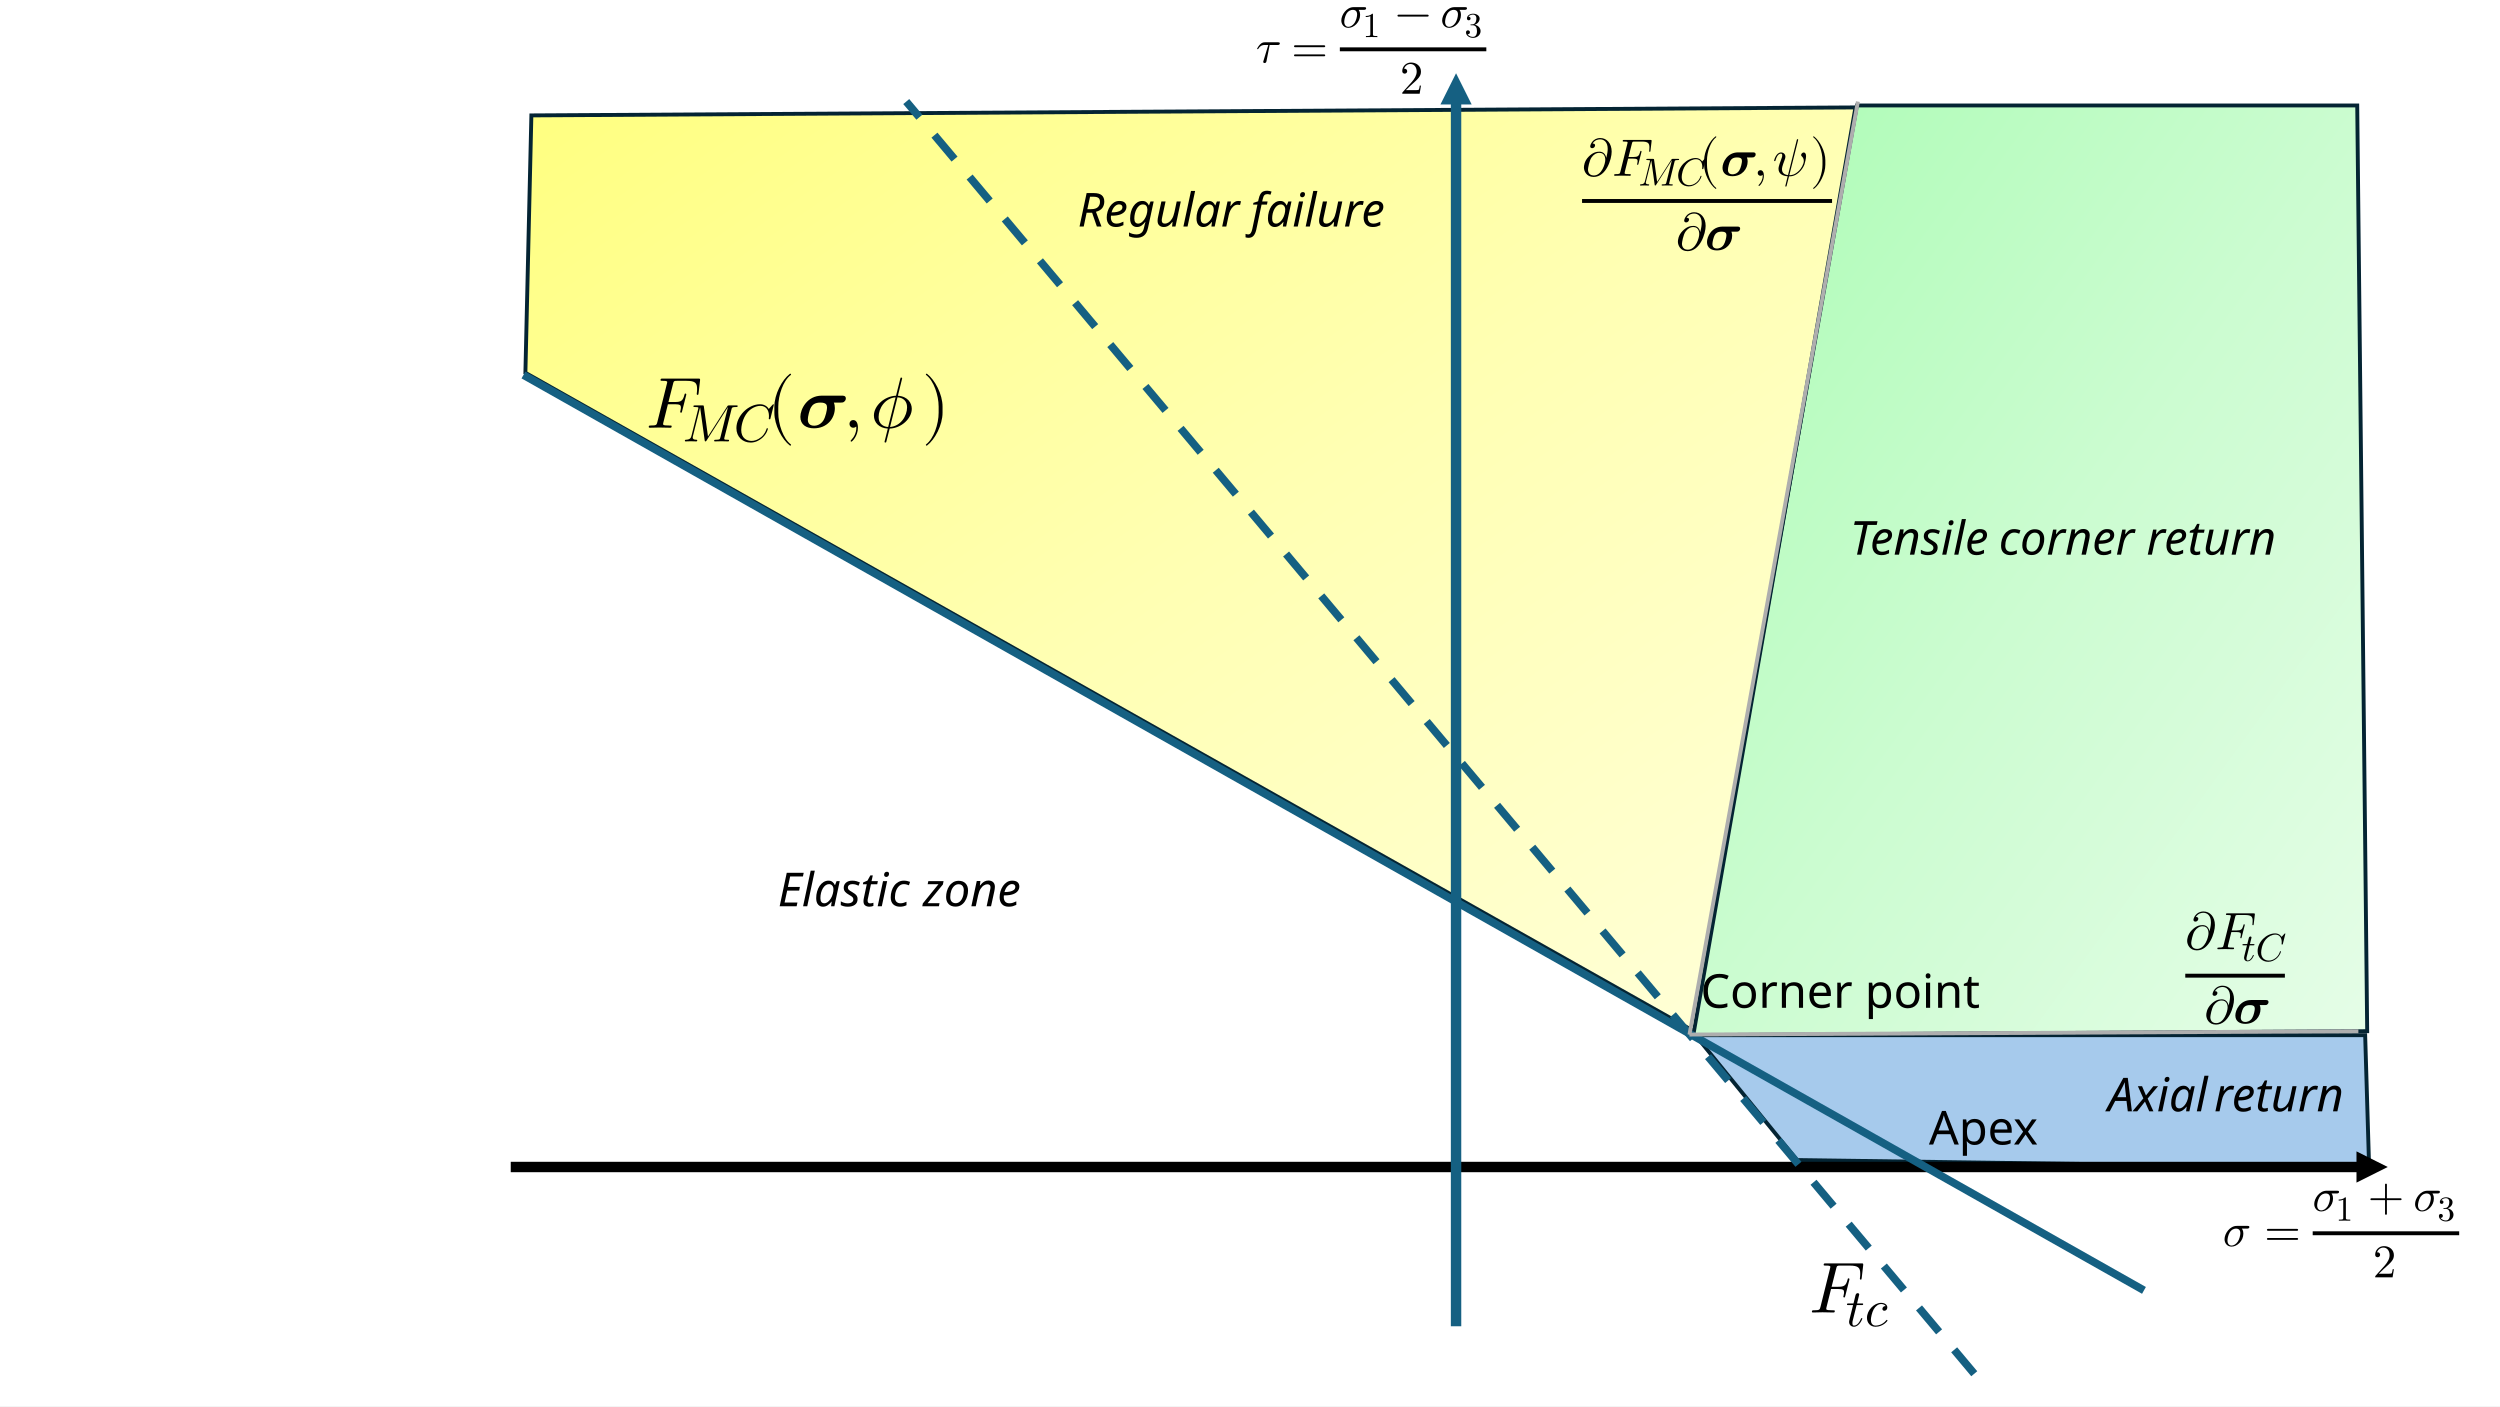
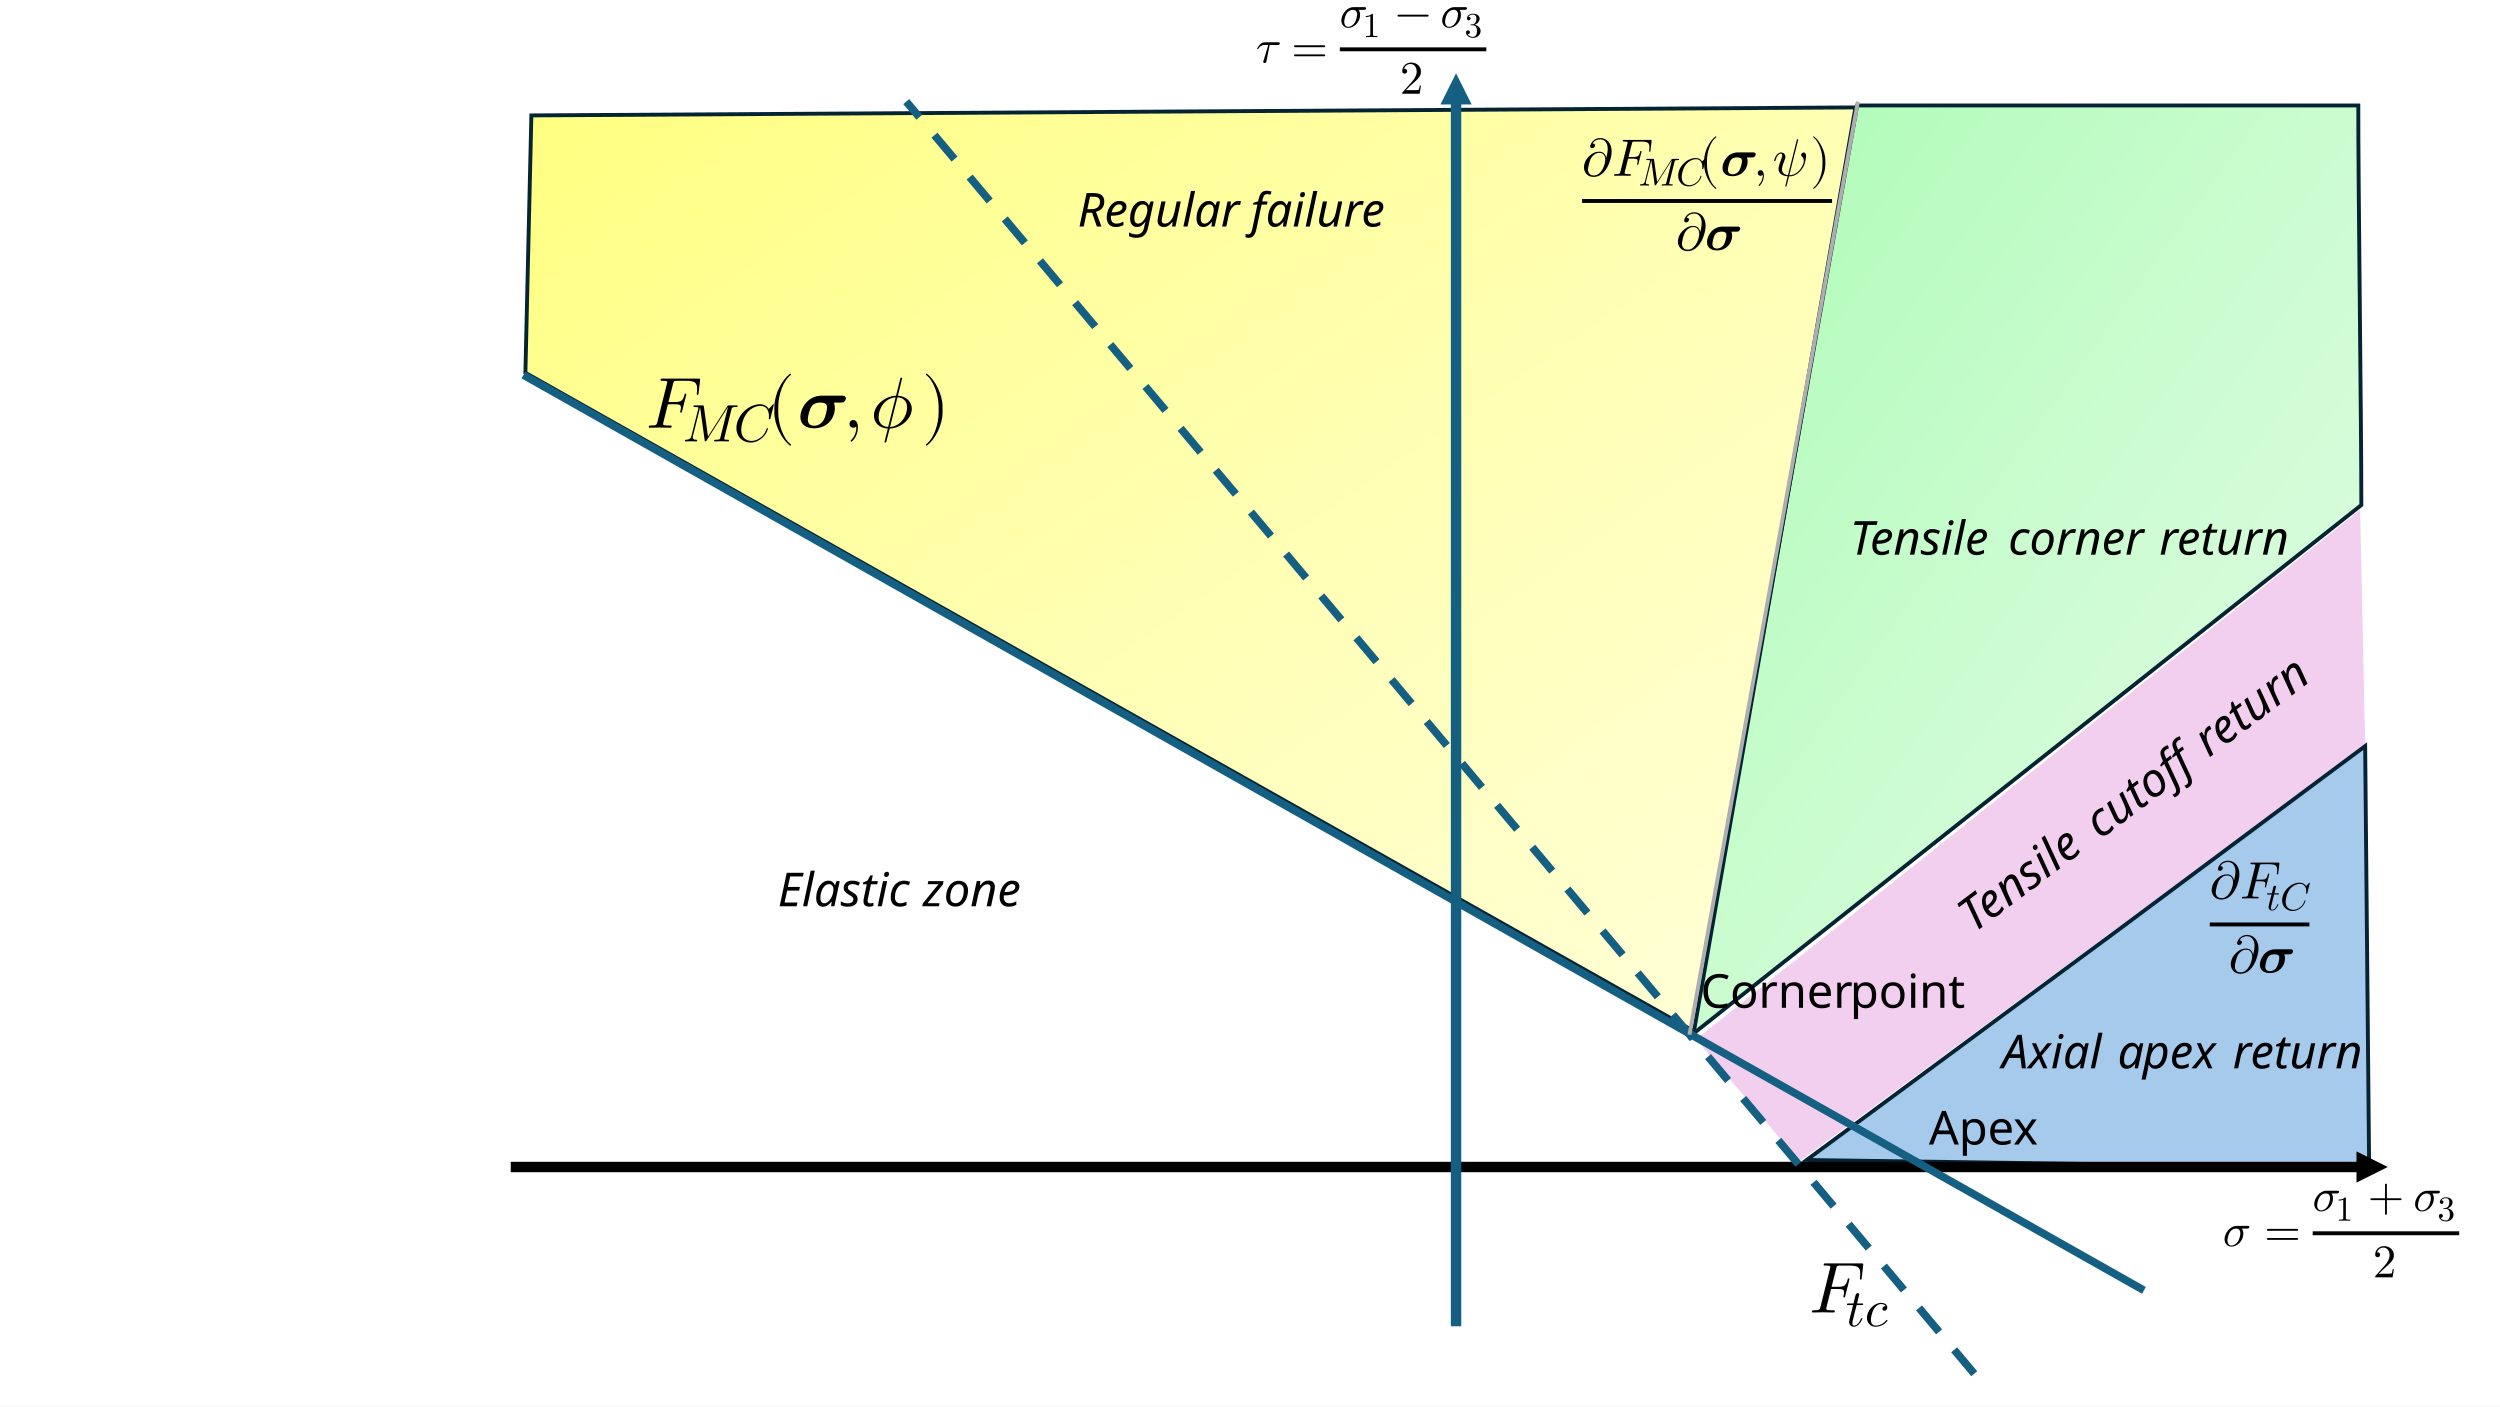
<svg xmlns="http://www.w3.org/2000/svg" width="1280" height="720" overflow="hidden">
  <defs>
    <clipPath id="clip0">
      <rect x="0" y="0" width="1280" height="720" />
    </clipPath>
-     <linearGradient x1="812.615" y1="127.443" x2="1265.38" y2="456.557" gradientUnits="userSpaceOnUse" spreadMethod="reflect" id="fill1">
+     <linearGradient x1="811.73" y1="129.313" x2="1263.27" y2="454.687" gradientUnits="userSpaceOnUse" spreadMethod="reflect" id="fill1">
      <stop offset="0" stop-color="#ABFCB4" />
      <stop offset="0.5" stop-color="#CBFCD0" />
      <stop offset="1" stop-color="#E5FDE7" />
    </linearGradient>
    <linearGradient x1="387.883" y1="-27.572" x2="831.117" y2="610.572" gradientUnits="userSpaceOnUse" spreadMethod="reflect" id="fill2">
      <stop offset="0" stop-color="#FFFF80" />
      <stop offset="0.5" stop-color="#FFFFB3" />
      <stop offset="1" stop-color="#FFFFDA" />
    </linearGradient>
  </defs>
  <g clip-path="url(#clip0)">
    <rect x="0" y="0" width="1280" height="720" fill="#FFFFFF" />
-     <path d="M868 530 920.056 593.94 1213 598 1210.96 530 868 530Z" stroke="#042433" stroke-width="2" stroke-miterlimit="8" fill="#A6CAEC" fill-rule="evenodd" />
-     <path d="M950.714 54 866 530 1212 527.957 1206.9 54 950.714 54Z" stroke="#042433" stroke-width="2" stroke-miterlimit="8" fill="url(#fill1)" fill-rule="evenodd" />
+     <path d="M867 531.979 1209.34 259 1212 382.596 921.1 596 867 531.979Z" stroke="#FFFFFF" stroke-width="2" stroke-miterlimit="8" fill="#F2CFEE" fill-rule="evenodd" />
+     <path d="M1083.22 477.119 925 593.914 1213 598 1210.96 382 1083.22 477.119Z" stroke="#042433" stroke-width="2" stroke-miterlimit="8" fill="#A6CAEC" fill-rule="evenodd" />
+     <path d="M950.85 54 866 530 1209 258.576C1209.07 221.797 1207.37 90.779 1207.45 54L950.85 54Z" stroke="#042433" stroke-width="2" stroke-miterlimit="8" fill="url(#fill1)" fill-rule="evenodd" />
    <path d="M269 190.872 867.3 528 950 55 272.063 59.086 269 190.872Z" stroke="#042433" stroke-width="2" stroke-miterlimit="8" fill="url(#fill2)" fill-rule="evenodd" />
    <path d="M261.5 594.833 1209.19 594.833 1209.19 600.167 261.5 600.167ZM1206.52 589.5 1222.52 597.5 1206.52 605.5Z" />
    <path d="M2.667-4.36388e-07 2.667 628.218-2.667 628.218-2.667 4.36388e-07ZM8 625.551 0 641.551-8 625.551Z" fill="#156082" transform="matrix(1 0 0 -1 745.5 679.051)" />
    <path d="M268 192 1097.71 660.68" stroke="#156082" stroke-width="4" stroke-miterlimit="8" fill="none" fill-rule="evenodd" />
    <path d="M1010.82 703.354 464 52" stroke="#156082" stroke-width="4" stroke-miterlimit="8" stroke-dasharray="16 12" fill="none" fill-rule="evenodd" />
-     <path d="M0 0 342.488 1.694" stroke="#AEAEAE" stroke-width="2" stroke-miterlimit="8" fill="none" fill-rule="evenodd" transform="matrix(1 0 0 -1 865 529.694)" />
    <path d="M0 0 86.239 477.761" stroke="#AEAEAE" stroke-width="2" stroke-miterlimit="8" fill="none" fill-rule="evenodd" transform="matrix(1 0 0 -1 865 529.761)" />
    <text font-family="Aptos,Aptos_MSFontService,sans-serif" font-weight="400" font-size="24" transform="translate(987.598 586)">Apex</text>
-     <text font-family="Aptos,Aptos_MSFontService,sans-serif" font-weight="400" font-size="24" transform="translate(870.669 516)">Corner point</text>
+     <text font-family="Aptos,Aptos_MSFontService,sans-serif" font-weight="400" font-size="24" transform="translate(870.669 516)">Corner</text>
+     <text font-family="Aptos,Aptos_MSFontService,sans-serif" font-weight="400" font-size="24" transform="translate(947.169 516)">point</text>
    <text font-family="Cambria Math,Cambria Math_MSFontService,sans-serif" font-weight="400" font-size="37" transform="translate(926.277 672)">𝐹</text>
    <text font-family="Cambria Math,Cambria Math_MSFontService,sans-serif" font-weight="400" font-size="27" transform="translate(945.03 679)">𝑡𝑐</text>
    <text font-family="Cambria Math,Cambria Math_MSFontService,sans-serif" font-weight="400" font-size="37" transform="translate(330.749 219)">𝐹</text>
    <text font-family="Cambria Math,Cambria Math_MSFontService,sans-serif" font-weight="400" font-size="27" transform="translate(349.502 226)">𝑀𝐶</text>
    <text font-family="Cambria Math,Cambria Math_MSFontService,sans-serif" font-weight="400" font-size="37" transform="translate(392.742 219)">(</text>
    <text font-family="Cambria Math,Cambria Math_MSFontService,sans-serif" font-weight="400" font-size="37" transform="translate(408.242 219)">𝝈</text>
    <text font-family="Cambria Math,Cambria Math_MSFontService,sans-serif" font-weight="400" font-size="37" transform="translate(431.742 219)">,</text>
    <text font-family="Cambria Math,Cambria Math_MSFontService,sans-serif" font-weight="400" font-size="37" transform="translate(445.629 219)">𝜙</text>
    <text font-family="Cambria Math,Cambria Math_MSFontService,sans-serif" font-weight="400" font-size="37" transform="translate(471.929 219)">)</text>
    <text font-family="Cambria Math,Cambria Math_MSFontService,sans-serif" font-weight="400" font-size="27" transform="translate(809.893 90)">𝜕</text>
    <text font-family="Cambria Math,Cambria Math_MSFontService,sans-serif" font-weight="400" font-size="27" transform="translate(825.406 90)">𝐹</text>
    <text font-family="Cambria Math,Cambria Math_MSFontService,sans-serif" font-weight="400" font-size="20" transform="translate(838.826 95)">𝑀𝐶</text>
    <text font-family="Cambria Math,Cambria Math_MSFontService,sans-serif" font-weight="400" font-size="27" transform="translate(869.786 90)">(</text>
    <text font-family="Cambria Math,Cambria Math_MSFontService,sans-serif" font-weight="400" font-size="27" transform="translate(880.786 90)">𝝈</text>
    <text font-family="Cambria Math,Cambria Math_MSFontService,sans-serif" font-weight="400" font-size="27" transform="translate(897.62 90)">,</text>
    <text font-family="Cambria Math,Cambria Math_MSFontService,sans-serif" font-weight="400" font-size="27" transform="translate(907.566 90)">𝜓</text>
    <text font-family="Cambria Math,Cambria Math_MSFontService,sans-serif" font-weight="400" font-size="27" transform="translate(926.793 90)">)</text>
    <text font-family="Cambria Math,Cambria Math_MSFontService,sans-serif" font-weight="400" font-size="27" transform="translate(858.006 128)">𝜕</text>
    <text font-family="Cambria Math,Cambria Math_MSFontService,sans-serif" font-weight="400" font-size="27" transform="translate(872.84 128)">𝝈</text>
    <path d="M810.013 101.9 842.013 101.9 874.013 101.9 906.013 101.9 938.013 101.9 938.013 103.9 906.013 103.9 874.013 103.9 842.013 103.9 810.013 103.9Z" fill-rule="evenodd" />
-     <text font-family="Cambria Math,Cambria Math_MSFontService,sans-serif" font-weight="400" font-size="27" transform="translate(1118.75 486)">𝜕</text>
-     <text font-family="Cambria Math,Cambria Math_MSFontService,sans-serif" font-weight="400" font-size="27" transform="translate(1134.26 486)">𝐹</text>
-     <text font-family="Cambria Math,Cambria Math_MSFontService,sans-serif" font-weight="400" font-size="20" transform="translate(1147.68 492)">𝑡𝐶</text>
-     <text font-family="Cambria Math,Cambria Math_MSFontService,sans-serif" font-weight="400" font-size="27" transform="translate(1128.53 524)">𝜕</text>
-     <text font-family="Cambria Math,Cambria Math_MSFontService,sans-serif" font-weight="400" font-size="27" transform="translate(1143.36 524)">𝝈</text>
-     <path d="M1118.86 498.548 1135.86 498.548 1152.86 498.548 1169.86 498.548 1169.86 500.548 1152.86 500.548 1135.86 500.548 1118.86 500.548Z" fill-rule="evenodd" />
+     <text font-family="Cambria Math,Cambria Math_MSFontService,sans-serif" font-weight="400" font-size="27" transform="translate(1131.3 460)">𝜕</text>
+     <text font-family="Cambria Math,Cambria Math_MSFontService,sans-serif" font-weight="400" font-size="27" transform="translate(1146.81 460)">𝐹</text>
+     <text font-family="Cambria Math,Cambria Math_MSFontService,sans-serif" font-weight="400" font-size="20" transform="translate(1160.23 466)">𝑡𝐶</text>
+     <text font-family="Cambria Math,Cambria Math_MSFontService,sans-serif" font-weight="400" font-size="27" transform="translate(1141.08 498)">𝜕</text>
+     <text font-family="Cambria Math,Cambria Math_MSFontService,sans-serif" font-weight="400" font-size="27" transform="translate(1155.91 498)">𝝈</text>
+     <path d="M1131.41 472.317 1148.41 472.317 1165.41 472.317 1182.41 472.317 1182.41 474.317 1165.41 474.317 1148.41 474.317 1131.41 474.317Z" fill-rule="evenodd" />
    <text font-family="Aptos,Aptos_MSFontService,sans-serif" font-style="italic" font-weight="400" font-size="24" transform="translate(551.738 116)">Regular</text>
    <text font-family="Aptos,Aptos_MSFontService,sans-serif" font-style="italic" font-weight="400" font-size="24" transform="translate(640.405 116)">failure</text>
    <text font-family="Aptos,Aptos_MSFontService,sans-serif" font-style="italic" font-weight="400" font-size="24" transform="translate(947.146 284)">Tensile</text>
-     <text font-family="Aptos,Aptos_MSFontService,sans-serif" font-style="italic" font-weight="400" font-size="24" transform="translate(1023.39 284)">corner return</text>
-     <text font-family="Aptos,Aptos_MSFontService,sans-serif" font-style="italic" font-weight="400" font-size="24" transform="translate(1079.22 569)">Axial</text>
-     <text font-family="Aptos,Aptos_MSFontService,sans-serif" font-style="italic" font-weight="400" font-size="24" transform="translate(1133.62 569)">return</text>
+     <text font-family="Aptos,Aptos_MSFontService,sans-serif" font-style="italic" font-weight="400" font-size="24" transform="translate(1028.23 284)">corner</text>
+     <text font-family="Aptos,Aptos_MSFontService,sans-serif" font-style="italic" font-weight="400" font-size="24" transform="translate(1105.56 284)">return</text>
+     <text font-family="Aptos,Aptos_MSFontService,sans-serif" font-style="italic" font-weight="400" font-size="24" transform="translate(1024.95 547)">Axial</text>
+     <text font-family="Aptos,Aptos_MSFontService,sans-serif" font-style="italic" font-weight="400" font-size="24" transform="translate(1084.19 547)">a</text>
+     <text font-family="Aptos,Aptos_MSFontService,sans-serif" font-style="italic" font-weight="400" font-size="24" transform="translate(1097.02 547)">pex</text>
+     <text font-family="Aptos,Aptos_MSFontService,sans-serif" font-style="italic" font-weight="400" font-size="24" transform="translate(1143.16 547)">return</text>
    <text font-family="Cambria Math,Cambria Math_MSFontService,sans-serif" font-weight="400" font-size="24" transform="translate(643 32)">𝜏</text>
    <text font-family="Cambria Math,Cambria Math_MSFontService,sans-serif" font-weight="400" font-size="24" transform="translate(661.18 32)">=</text>
    <text font-family="Cambria Math,Cambria Math_MSFontService,sans-serif" font-weight="400" font-size="24" transform="translate(685.847 14)">𝜎</text>
    <text font-family="Cambria Math,Cambria Math_MSFontService,sans-serif" font-weight="400" font-size="18" transform="translate(697.653 19)">1</text>
    <text font-family="Cambria Math,Cambria Math_MSFontService,sans-serif" font-weight="400" font-size="24" transform="translate(714.147 14)">−</text>
    <text font-family="Cambria Math,Cambria Math_MSFontService,sans-serif" font-weight="400" font-size="24" transform="translate(737.48 14)">𝜎</text>
    <text font-family="Cambria Math,Cambria Math_MSFontService,sans-serif" font-weight="400" font-size="18" transform="translate(749.84 19)">3</text>
    <text font-family="Cambria Math,Cambria Math_MSFontService,sans-serif" font-weight="400" font-size="24" transform="translate(716.753 48)">2</text>
    <path d="M686 24.253 711 24.253 736 24.253 761 24.253 761 26.253 736 26.253 711 26.253 686 26.253Z" fill-rule="evenodd" />
    <text font-family="Cambria Math,Cambria Math_MSFontService,sans-serif" font-weight="400" font-size="24" transform="translate(1138.06 638)">𝜎</text>
    <text font-family="Cambria Math,Cambria Math_MSFontService,sans-serif" font-weight="400" font-size="24" transform="translate(1159.31 638)">=</text>
    <text font-family="Cambria Math,Cambria Math_MSFontService,sans-serif" font-weight="400" font-size="24" transform="translate(1183.98 620)">𝜎</text>
    <text font-family="Cambria Math,Cambria Math_MSFontService,sans-serif" font-weight="400" font-size="18" transform="translate(1195.79 625)">1</text>
    <text font-family="Cambria Math,Cambria Math_MSFontService,sans-serif" font-weight="400" font-size="24" transform="translate(1212.28 620)">+</text>
    <text font-family="Cambria Math,Cambria Math_MSFontService,sans-serif" font-weight="400" font-size="24" transform="translate(1235.61 620)">𝜎</text>
    <text font-family="Cambria Math,Cambria Math_MSFontService,sans-serif" font-weight="400" font-size="18" transform="translate(1247.97 625)">3</text>
    <text font-family="Cambria Math,Cambria Math_MSFontService,sans-serif" font-weight="400" font-size="24" transform="translate(1214.89 654)">2</text>
    <path d="M1184.1 630.432 1209.1 630.432 1234.1 630.432 1259.1 630.432 1259.1 632.432 1234.1 632.432 1209.1 632.432 1184.1 632.432Z" fill-rule="evenodd" />
    <text font-family="Aptos,Aptos_MSFontService,sans-serif" font-style="italic" font-weight="400" font-size="24" transform="translate(398.206 464)">Elastic</text>
    <text font-family="Aptos,Aptos_MSFontService,sans-serif" font-style="italic" font-weight="400" font-size="24" transform="translate(472.566 464)">zone</text>
+     <text font-family="Aptos,Aptos_MSFontService,sans-serif" font-style="italic" font-weight="400" font-size="24" transform="matrix(0.799432 -0.600757 0.600757 0.799432 1010.43 478)">Tensile</text>
+     <text font-family="Aptos,Aptos_MSFontService,sans-serif" font-style="italic" font-weight="400" font-size="24" transform="matrix(0.799432 -0.600757 0.600757 0.799432 1075.24 430)">cutoff</text>
+     <text font-family="Aptos,Aptos_MSFontService,sans-serif" font-style="italic" font-weight="400" font-size="24" transform="matrix(0.799432 -0.600757 0.600757 0.799432 1130.97 388)">return</text>
  </g>
</svg>
